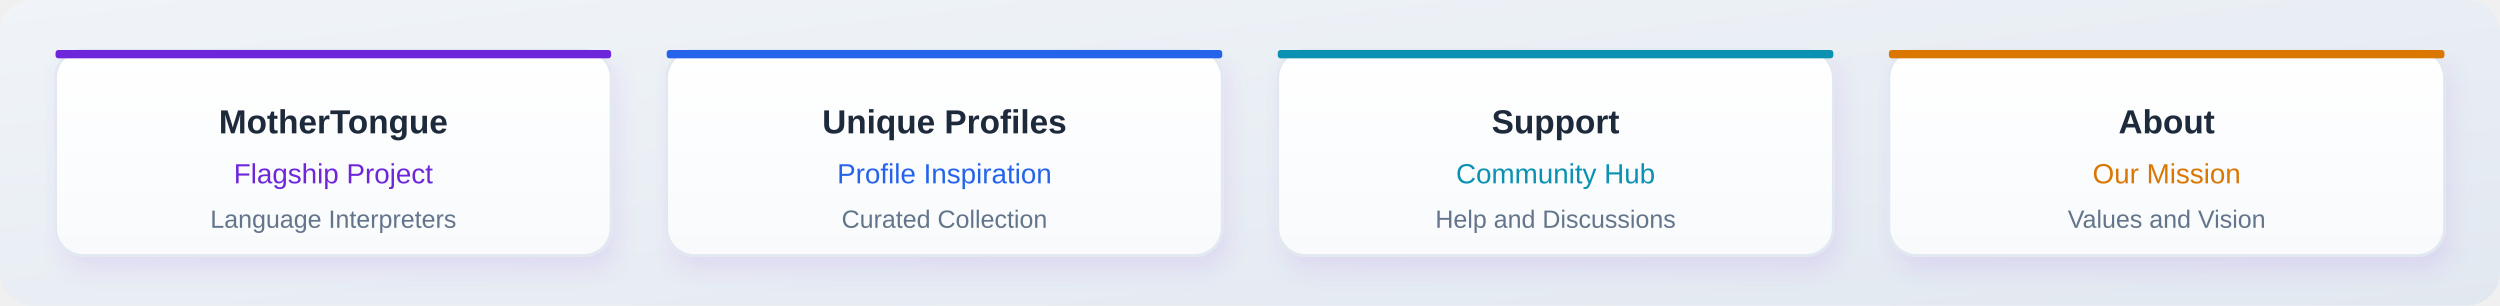
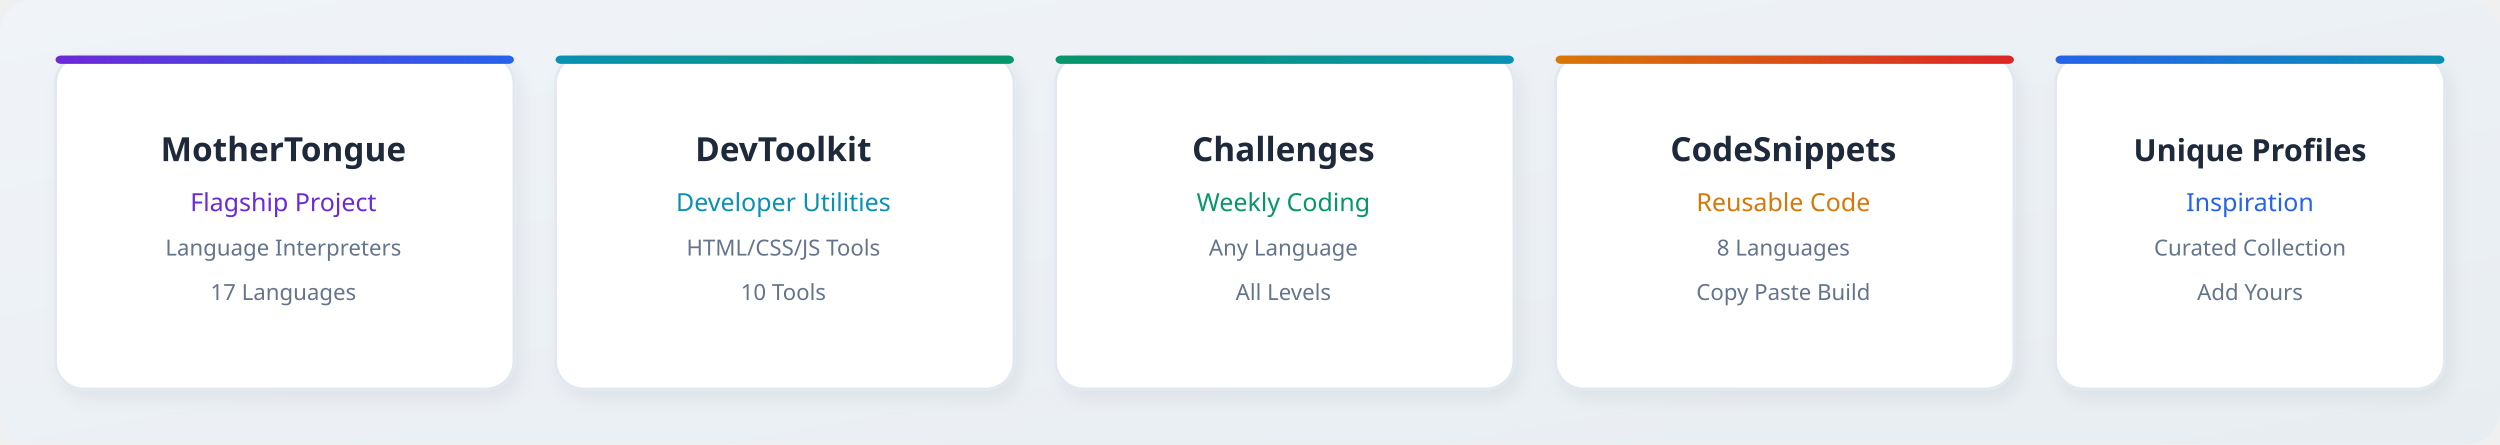
- <svg xmlns="http://www.w3.org/2000/svg" width="900" height="110" viewBox="0 0 900 110">
+ <svg xmlns="http://www.w3.org/2000/svg" width="900" height="160" viewBox="0 0 900 160">
  <defs>
    <linearGradient id="bg" x1="0%" y1="0%" x2="100%" y2="100%">
      <stop offset="0%" style="stop-color:#f0f4f8" />
-       <stop offset="100%" style="stop-color:#e2e8f0" />
+       <stop offset="100%" style="stop-color:#e8edf2" />
    </linearGradient>
-     <linearGradient id="cardFill" x1="0%" y1="0%" x2="0%" y2="100%">
-       <stop offset="0%" style="stop-color:#ffffff" />
-       <stop offset="100%" style="stop-color:#f8fafc" />
+     <linearGradient id="p1" x1="0%" y1="0%" x2="100%" y2="0%">
+       <stop offset="0%" style="stop-color:#6d28d9" />
+       <stop offset="100%" style="stop-color:#2563eb" />
    </linearGradient>
-     <filter id="s" x="-3%" y="-5%" width="110%" height="125%">
-       <feDropShadow dx="2" dy="5" stdDeviation="4" flood-color="#6d28d9" flood-opacity="0.08" />
+     <linearGradient id="p2" x1="0%" y1="0%" x2="100%" y2="0%">
+       <stop offset="0%" style="stop-color:#0891b2" />
+       <stop offset="100%" style="stop-color:#059669" />
+     </linearGradient>
+     <linearGradient id="p3" x1="0%" y1="0%" x2="100%" y2="0%">
+       <stop offset="0%" style="stop-color:#2563eb" />
+       <stop offset="100%" style="stop-color:#0891b2" />
+     </linearGradient>
+     <linearGradient id="p4" x1="0%" y1="0%" x2="100%" y2="0%">
+       <stop offset="0%" style="stop-color:#059669" />
+       <stop offset="100%" style="stop-color:#0891b2" />
+     </linearGradient>
+     <linearGradient id="p5" x1="0%" y1="0%" x2="100%" y2="0%">
+       <stop offset="0%" style="stop-color:#d97706" />
+       <stop offset="100%" style="stop-color:#dc2626" />
+     </linearGradient>
+     <filter id="s">
+       <feDropShadow dx="2" dy="3" stdDeviation="3" flood-color="#000" flood-opacity="0.06" />
    </filter>
  </defs>
-   <rect width="900" height="110" fill="url(#bg)" rx="12" />
-   <g filter="url(#s)">
-     <rect x="20" y="18" width="200" height="74" rx="10" fill="url(#cardFill)" stroke="#e2e8f0" stroke-width="1" />
-     <rect x="20" y="18" width="200" height="3" rx="1" fill="#6d28d9" />
-     <text x="120" y="48" font-family="'Segoe UI', Arial, sans-serif" font-size="12" font-weight="600" fill="#1e293b" text-anchor="middle">MotherTongue</text>
-     <text x="120" y="66" font-family="'Segoe UI', Arial, sans-serif" font-size="10" fill="#6d28d9" text-anchor="middle">Flagship Project</text>
-     <text x="120" y="82" font-family="'Segoe UI', Arial, sans-serif" font-size="9" fill="#64748b" text-anchor="middle">Language Interpreters</text>
-   </g>
-   <g filter="url(#s)">
-     <rect x="240" y="18" width="200" height="74" rx="10" fill="url(#cardFill)" stroke="#e2e8f0" stroke-width="1" />
-     <rect x="240" y="18" width="200" height="3" rx="1" fill="#2563eb" />
-     <text x="340" y="48" font-family="'Segoe UI', Arial, sans-serif" font-size="12" font-weight="600" fill="#1e293b" text-anchor="middle">Unique Profiles</text>
-     <text x="340" y="66" font-family="'Segoe UI', Arial, sans-serif" font-size="10" fill="#2563eb" text-anchor="middle">Profile Inspiration</text>
-     <text x="340" y="82" font-family="'Segoe UI', Arial, sans-serif" font-size="9" fill="#64748b" text-anchor="middle">Curated Collection</text>
-   </g>
-   <g filter="url(#s)">
-     <rect x="460" y="18" width="200" height="74" rx="10" fill="url(#cardFill)" stroke="#e2e8f0" stroke-width="1" />
-     <rect x="460" y="18" width="200" height="3" rx="1" fill="#0891b2" />
-     <text x="560" y="48" font-family="'Segoe UI', Arial, sans-serif" font-size="12" font-weight="600" fill="#1e293b" text-anchor="middle">Support</text>
-     <text x="560" y="66" font-family="'Segoe UI', Arial, sans-serif" font-size="10" fill="#0891b2" text-anchor="middle">Community Hub</text>
-     <text x="560" y="82" font-family="'Segoe UI', Arial, sans-serif" font-size="9" fill="#64748b" text-anchor="middle">Help and Discussions</text>
-   </g>
-   <g filter="url(#s)">
-     <rect x="680" y="18" width="200" height="74" rx="10" fill="url(#cardFill)" stroke="#e2e8f0" stroke-width="1" />
-     <rect x="680" y="18" width="200" height="3" rx="1" fill="#d97706" />
-     <text x="780" y="48" font-family="'Segoe UI', Arial, sans-serif" font-size="12" font-weight="600" fill="#1e293b" text-anchor="middle">About</text>
-     <text x="780" y="66" font-family="'Segoe UI', Arial, sans-serif" font-size="10" fill="#d97706" text-anchor="middle">Our Mission</text>
-     <text x="780" y="82" font-family="'Segoe UI', Arial, sans-serif" font-size="9" fill="#64748b" text-anchor="middle">Values and Vision</text>
-   </g>
+   <rect width="900" height="160" fill="url(#bg)" rx="12" />
+   <rect x="20" y="20" width="165" height="120" rx="10" fill="#fff" stroke="#e2e8f0" filter="url(#s)" />
+   <rect x="20" y="20" width="165" height="3" rx="2" fill="url(#p1)" />
+   <text x="102" y="58" font-family="'Segoe UI',sans-serif" font-size="12" font-weight="700" fill="#1e293b" text-anchor="middle">MotherTongue</text>
+   <text x="102" y="76" font-family="'Segoe UI',sans-serif" font-size="9" fill="#6d28d9" text-anchor="middle">Flagship Project</text>
+   <text x="102" y="92" font-family="'Segoe UI',sans-serif" font-size="8" fill="#64748b" text-anchor="middle">Language Interpreters</text>
+   <text x="102" y="108" font-family="'Segoe UI',sans-serif" font-size="8" fill="#64748b" text-anchor="middle">17 Languages</text>
+   <rect x="200" y="20" width="165" height="120" rx="10" fill="#fff" stroke="#e2e8f0" filter="url(#s)" />
+   <rect x="200" y="20" width="165" height="3" rx="2" fill="url(#p2)" />
+   <text x="282" y="58" font-family="'Segoe UI',sans-serif" font-size="12" font-weight="700" fill="#1e293b" text-anchor="middle">DevToolkit</text>
+   <text x="282" y="76" font-family="'Segoe UI',sans-serif" font-size="9" fill="#0891b2" text-anchor="middle">Developer Utilities</text>
+   <text x="282" y="92" font-family="'Segoe UI',sans-serif" font-size="8" fill="#64748b" text-anchor="middle">HTML/CSS/JS Tools</text>
+   <text x="282" y="108" font-family="'Segoe UI',sans-serif" font-size="8" fill="#64748b" text-anchor="middle">10 Tools</text>
+   <rect x="380" y="20" width="165" height="120" rx="10" fill="#fff" stroke="#e2e8f0" filter="url(#s)" />
+   <rect x="380" y="20" width="165" height="3" rx="2" fill="url(#p4)" />
+   <text x="462" y="58" font-family="'Segoe UI',sans-serif" font-size="12" font-weight="700" fill="#1e293b" text-anchor="middle">Challenges</text>
+   <text x="462" y="76" font-family="'Segoe UI',sans-serif" font-size="9" fill="#059669" text-anchor="middle">Weekly Coding</text>
+   <text x="462" y="92" font-family="'Segoe UI',sans-serif" font-size="8" fill="#64748b" text-anchor="middle">Any Language</text>
+   <text x="462" y="108" font-family="'Segoe UI',sans-serif" font-size="8" fill="#64748b" text-anchor="middle">All Levels</text>
+   <rect x="560" y="20" width="165" height="120" rx="10" fill="#fff" stroke="#e2e8f0" filter="url(#s)" />
+   <rect x="560" y="20" width="165" height="3" rx="2" fill="url(#p5)" />
+   <text x="642" y="58" font-family="'Segoe UI',sans-serif" font-size="12" font-weight="700" fill="#1e293b" text-anchor="middle">CodeSnippets</text>
+   <text x="642" y="76" font-family="'Segoe UI',sans-serif" font-size="9" fill="#d97706" text-anchor="middle">Reusable Code</text>
+   <text x="642" y="92" font-family="'Segoe UI',sans-serif" font-size="8" fill="#64748b" text-anchor="middle">8 Languages</text>
+   <text x="642" y="108" font-family="'Segoe UI',sans-serif" font-size="8" fill="#64748b" text-anchor="middle">Copy Paste Build</text>
+   <rect x="740" y="20" width="140" height="120" rx="10" fill="#fff" stroke="#e2e8f0" filter="url(#s)" />
+   <rect x="740" y="20" width="140" height="3" rx="2" fill="url(#p3)" />
+   <text x="810" y="58" font-family="'Segoe UI',sans-serif" font-size="11" font-weight="700" fill="#1e293b" text-anchor="middle">Unique Profiles</text>
+   <text x="810" y="76" font-family="'Segoe UI',sans-serif" font-size="9" fill="#2563eb" text-anchor="middle">Inspiration</text>
+   <text x="810" y="92" font-family="'Segoe UI',sans-serif" font-size="8" fill="#64748b" text-anchor="middle">Curated Collection</text>
+   <text x="810" y="108" font-family="'Segoe UI',sans-serif" font-size="8" fill="#64748b" text-anchor="middle">Add Yours</text>
</svg>
